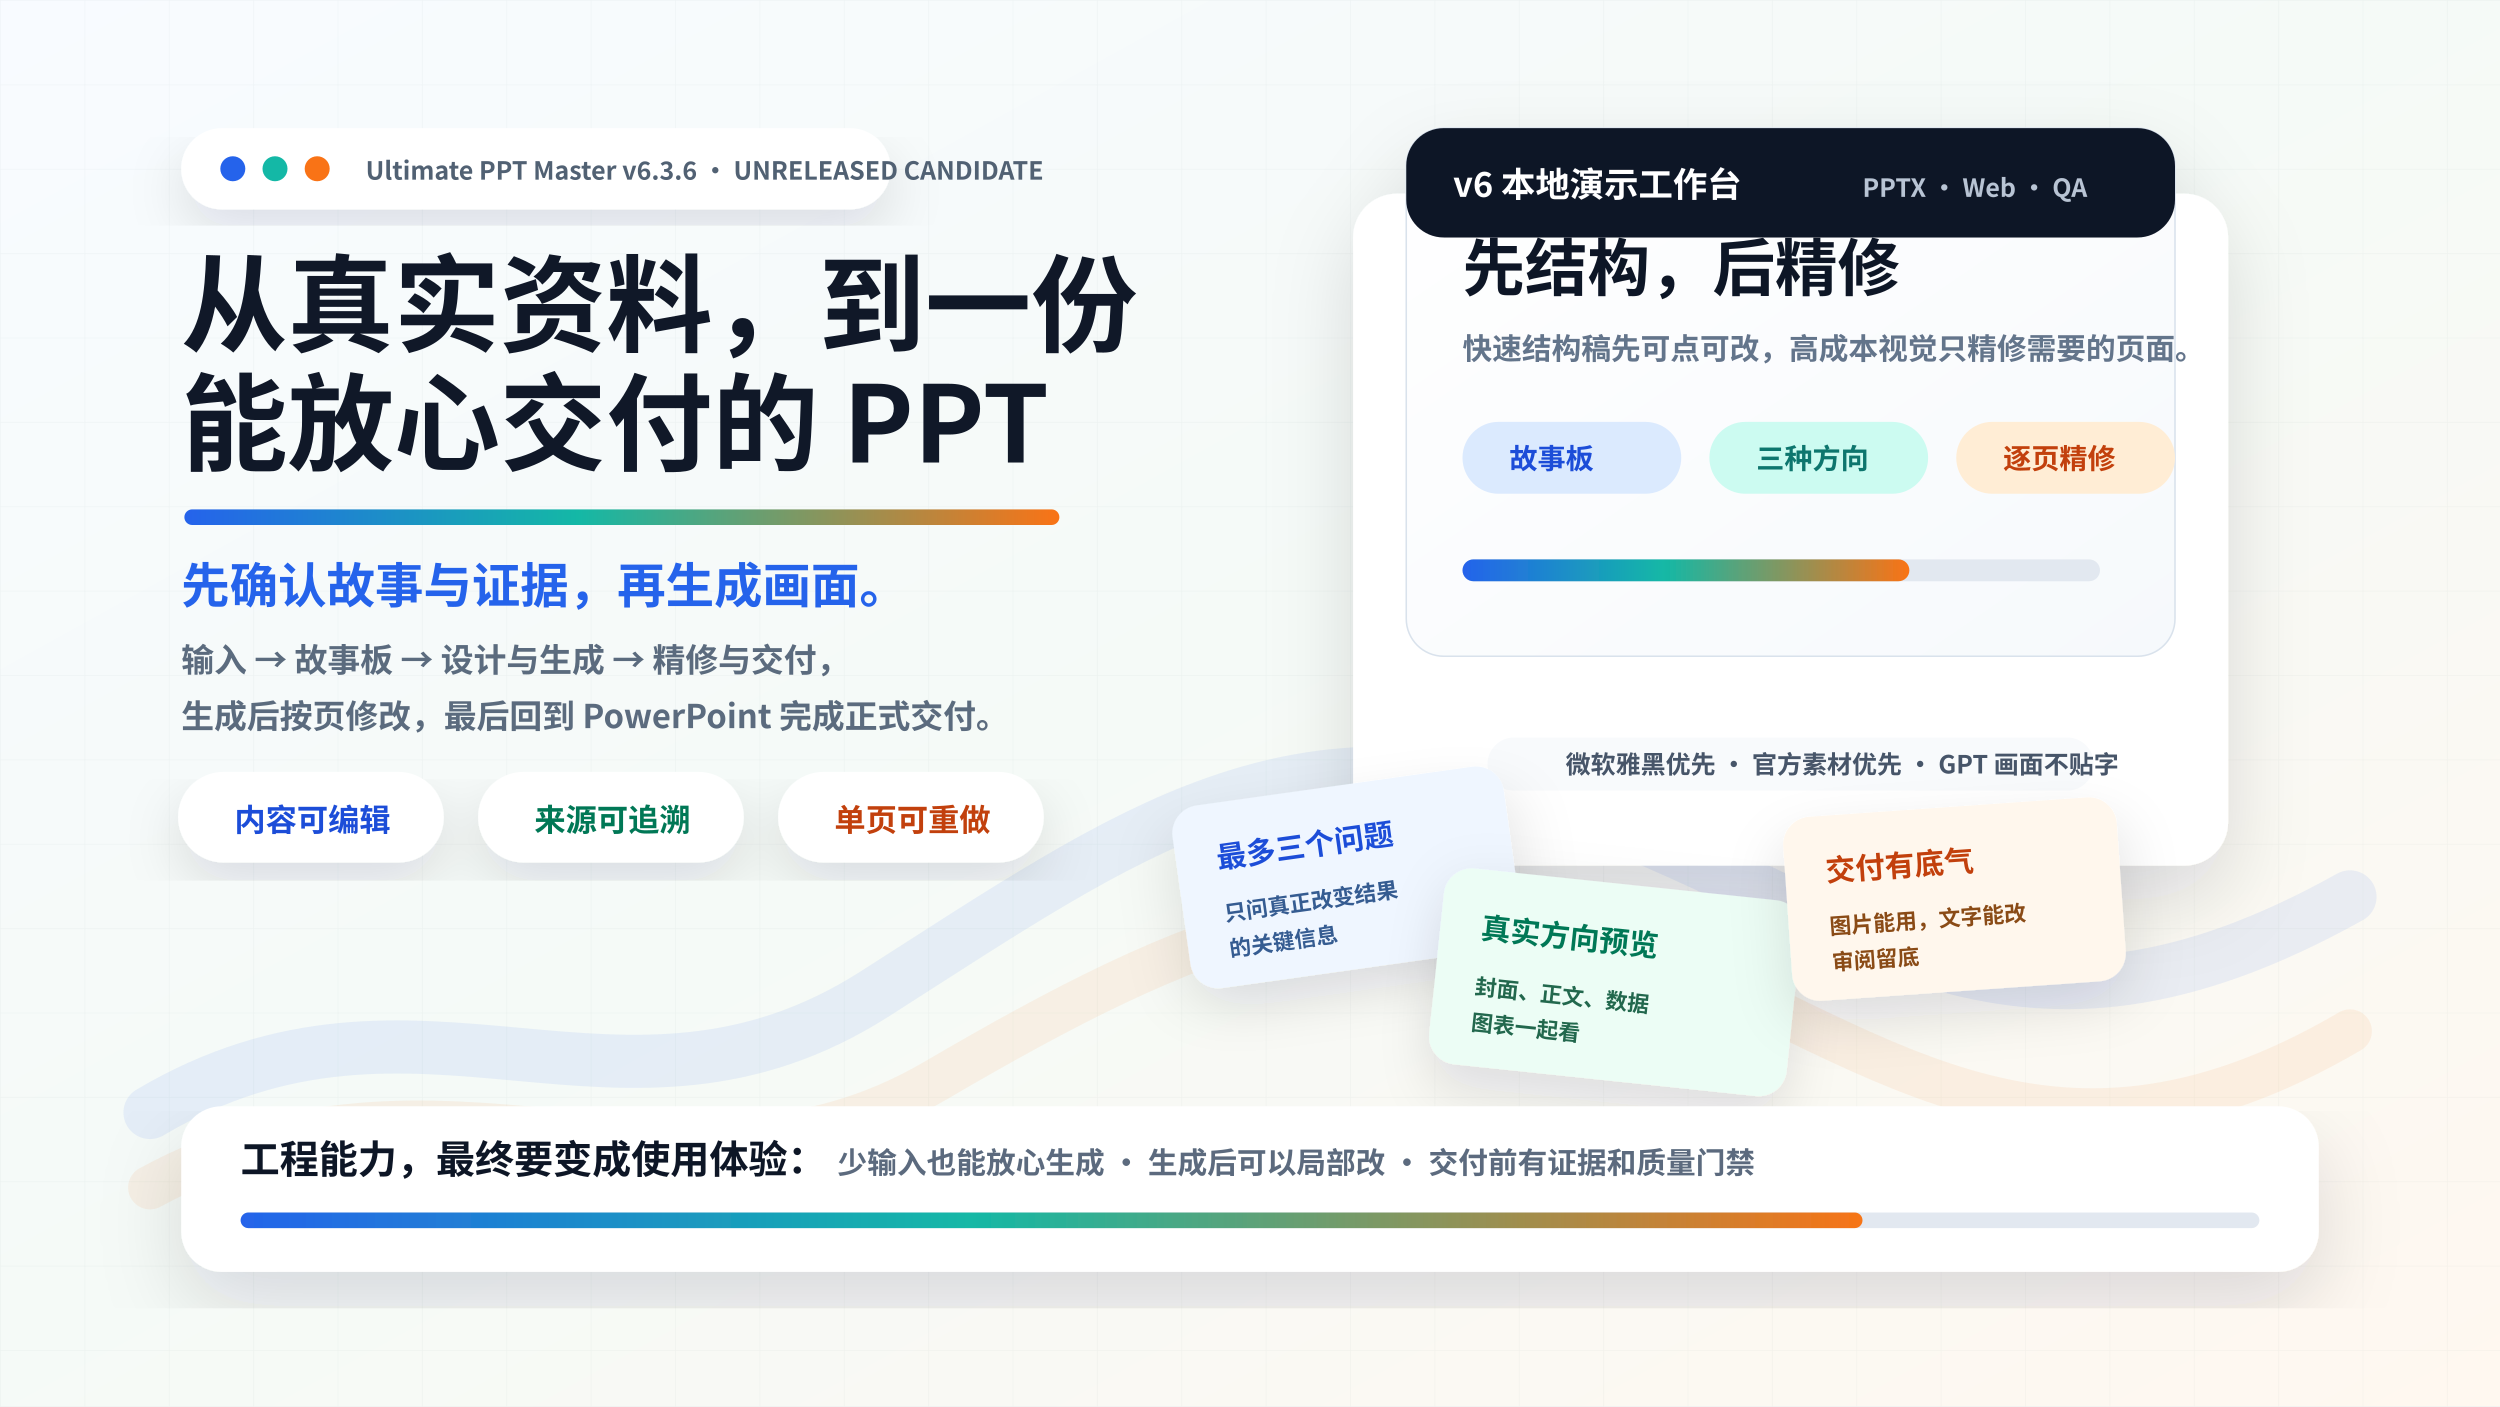
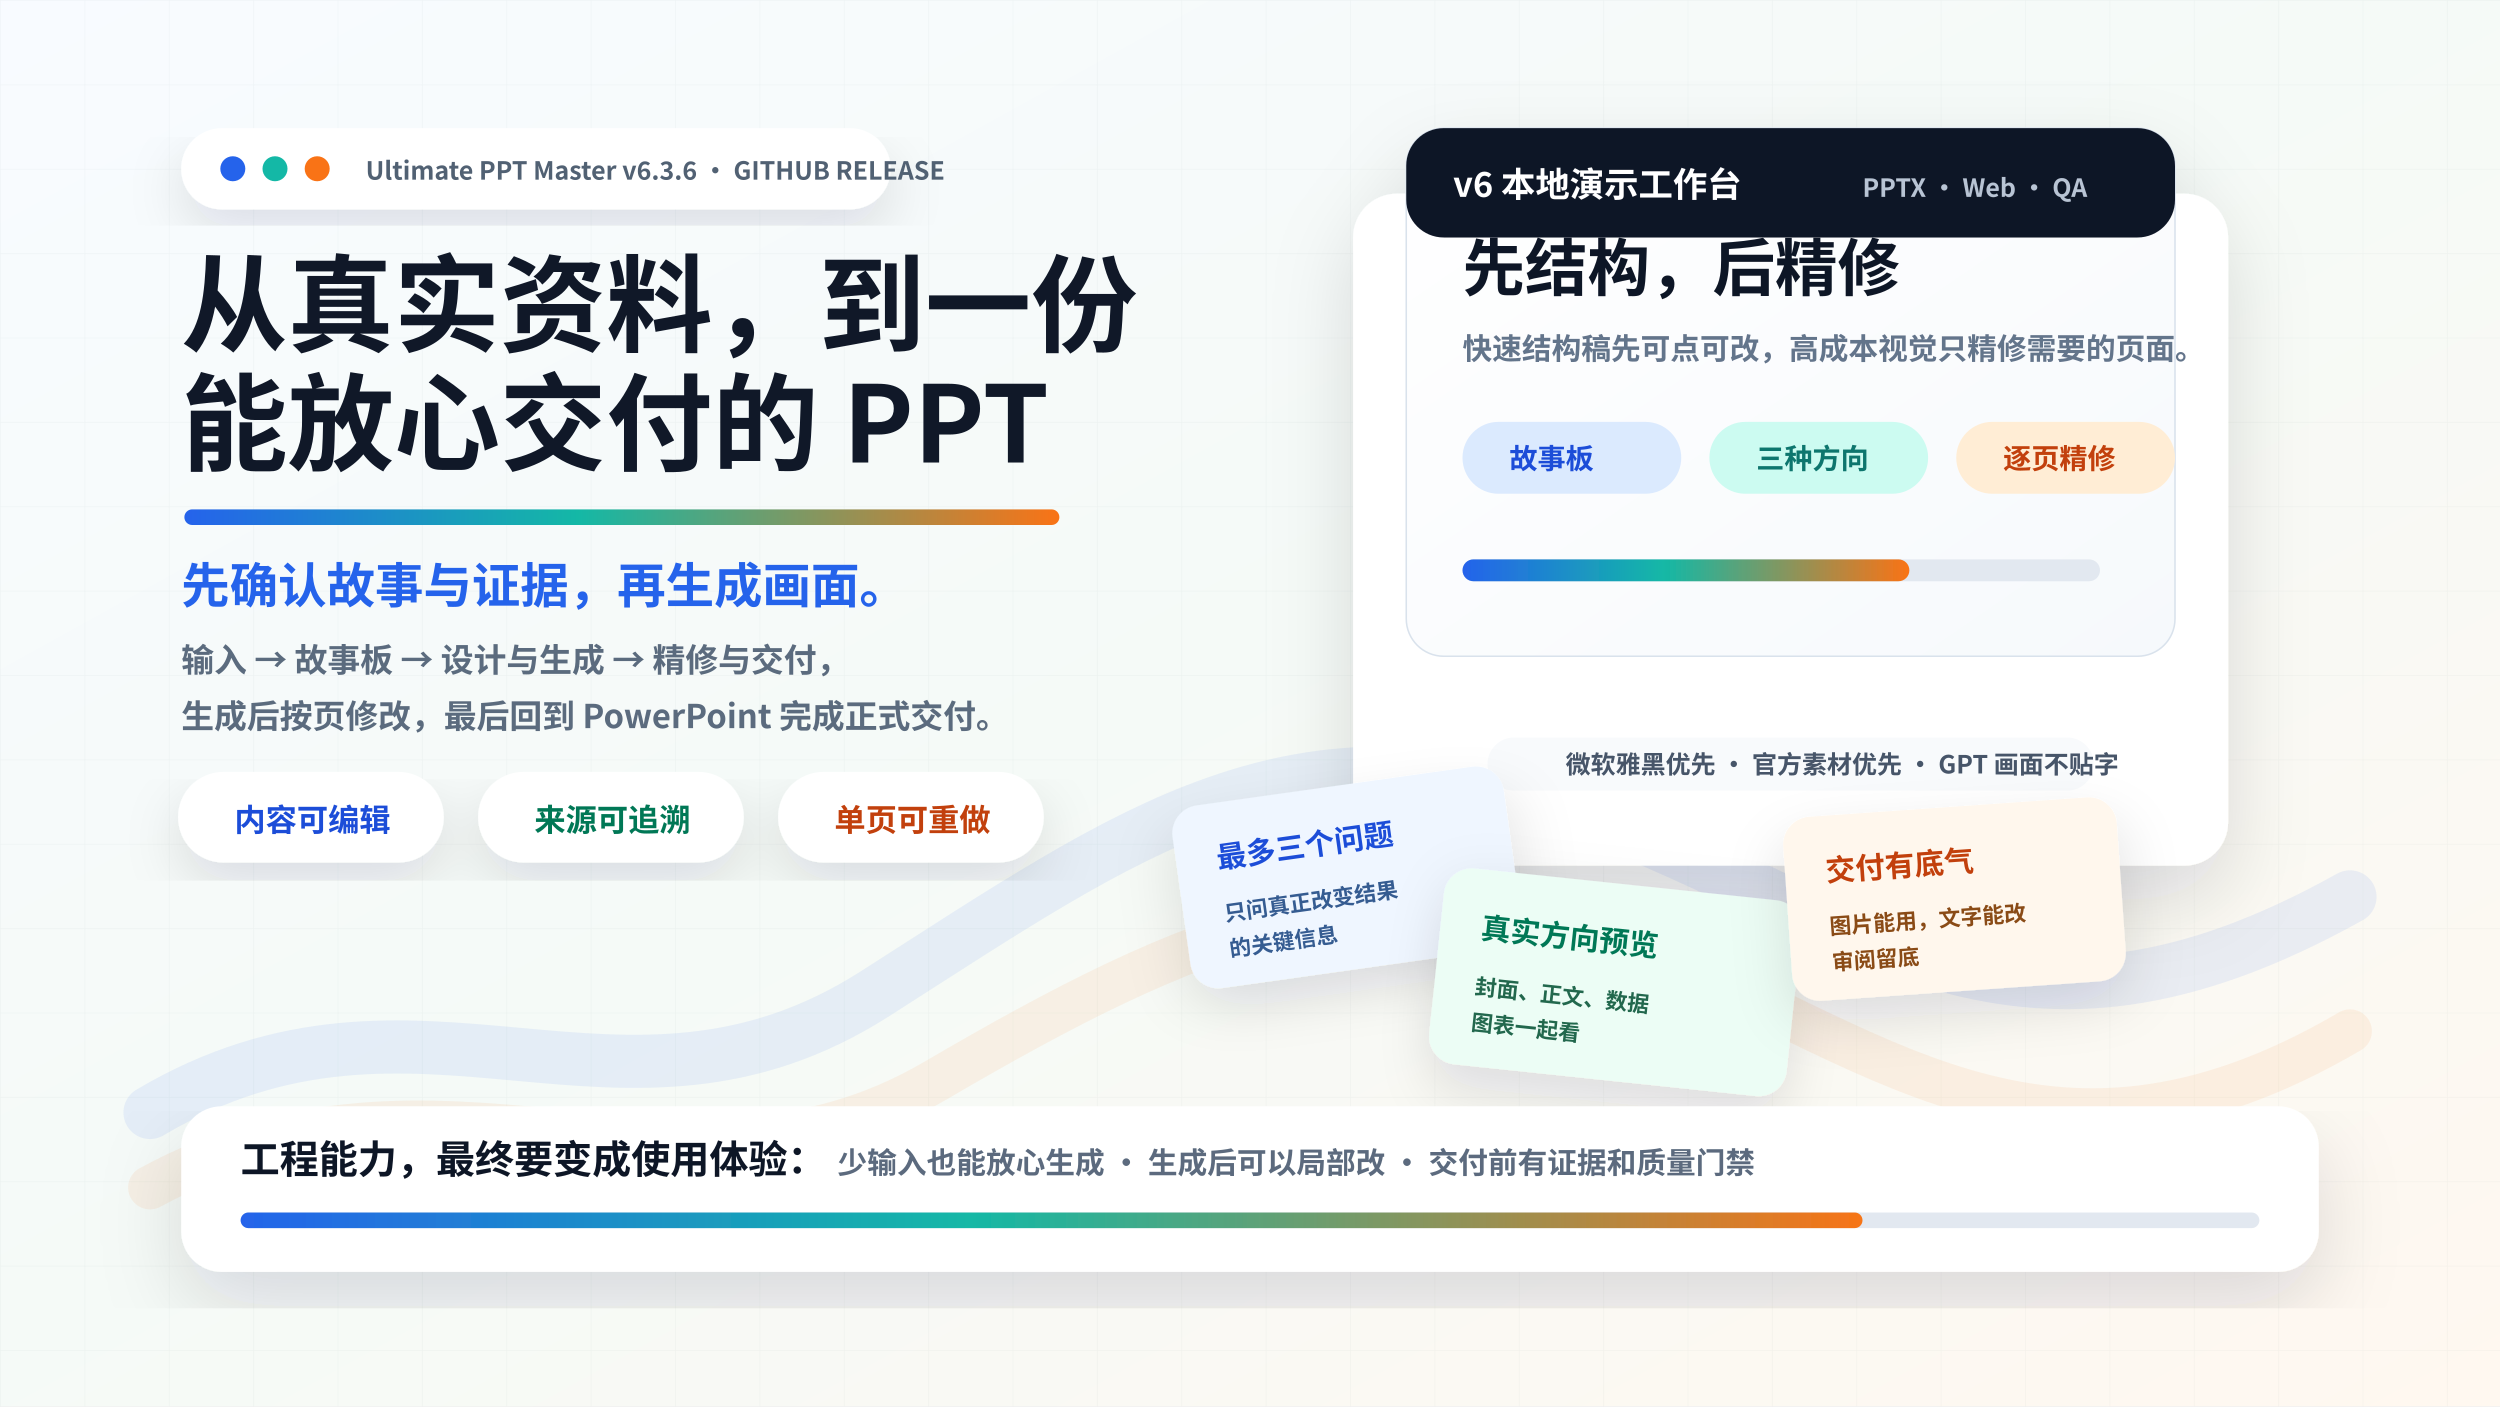
<svg xmlns="http://www.w3.org/2000/svg" viewBox="0 0 1600 900" role="img" aria-labelledby="title desc">
  <defs>
    <linearGradient id="pageBg" x1="0" y1="0" x2="1" y2="1">
      <stop offset="0" stop-color="#F8FBFF" />
      <stop offset="0.48" stop-color="#F5FAF7" />
      <stop offset="1" stop-color="#FFF8F0" />
    </linearGradient>
    <linearGradient id="inkLine" x1="0" y1="0" x2="1" y2="0">
      <stop offset="0" stop-color="#2563EB" />
      <stop offset="0.45" stop-color="#14B8A6" />
      <stop offset="1" stop-color="#F97316" />
    </linearGradient>
    <linearGradient id="deckFace" x1="0" y1="0" x2="1" y2="1">
      <stop offset="0" stop-color="#FFFFFF" />
      <stop offset="1" stop-color="#F6F9FC" />
    </linearGradient>
    <filter id="softShadow" x="-14%" y="-18%" width="128%" height="140%" color-interpolation-filters="sRGB">
      <feDropShadow dx="0" dy="22" stdDeviation="26" flood-color="#172033" flood-opacity="0.13" />
    </filter>
    <filter id="paperShadow" x="-12%" y="-16%" width="124%" height="136%" color-interpolation-filters="sRGB">
      <feDropShadow dx="0" dy="14" stdDeviation="18" flood-color="#172033" flood-opacity="0.12" />
    </filter>
    <pattern id="quietGrid" width="54" height="54" patternUnits="userSpaceOnUse">
      <path d="M54 0H0V54" fill="none" stroke="#172033" stroke-opacity="0.035" />
    </pattern>
  </defs>
  <rect width="1600" height="900" fill="url(#pageBg)" />
  <rect width="1600" height="900" fill="url(#quietGrid)" />
  <path d="M96 712C268 610 397 740 560 636C723 532 830 452 1012 520C1194 588 1287 695 1504 574" fill="none" stroke="#2563EB" stroke-opacity="0.08" stroke-width="34" stroke-linecap="round" />
  <path d="M96 760C284 658 433 788 598 692C762 596 882 544 1040 604C1198 664 1306 776 1504 660" fill="none" stroke="#F97316" stroke-opacity="0.08" stroke-width="28" stroke-linecap="round" />
  <g font-family="Microsoft YaHei, PingFang SC, Noto Sans CJK SC, Arial, sans-serif">
    <g transform="translate(116 82)">
      <rect width="454" height="52" rx="26" fill="#FFFFFF" filter="url(#paperShadow)" />
      <circle cx="33" cy="26" r="8" fill="#2563EB" />
      <circle cx="60" cy="26" r="8" fill="#14B8A6" />
      <circle cx="87" cy="26" r="8" fill="#F97316" />
-       <text x="118" y="33" fill="#516173" font-size="16" font-weight="850">Ultimate PPT Master v6.3.6 · UNRELEASED CANDIDATE</text>
+       <text x="118" y="33" fill="#516173" font-size="16" font-weight="850">Ultimate PPT Master v6.3.6 · GITHUB RELEASE</text>
      <text x="0" y="138" fill="#101828" font-size="68" font-weight="900">从真实资料，到一份</text>
      <text x="0" y="214" fill="#101828" font-size="68" font-weight="900">能放心交付的 PPT</text>
      <rect x="2" y="244" width="560" height="10" rx="5" fill="url(#inkLine)" />
      <text x="0" y="304" fill="#2563EB" font-size="31" font-weight="900">先确认故事与证据，再生成画面。</text>
      <text x="0" y="348" fill="#5B6B7E" font-size="21" font-weight="650">输入 → 故事板 → 设计与生成 → 精修与交付，</text>
      <text x="0" y="384" fill="#5B6B7E" font-size="21" font-weight="650">生成后按页修改，最后回到 PowerPoint 完成正式交付。</text>
    </g>
    <g transform="translate(114 494)" filter="url(#paperShadow)">
      <rect width="170" height="58" rx="29" fill="#FFFFFF" />
      <text x="36" y="38" fill="#1D4ED8" font-size="20" font-weight="900">内容可编辑</text>
      <rect x="192" width="170" height="58" rx="29" fill="#FFFFFF" />
      <text x="228" y="38" fill="#047857" font-size="20" font-weight="900">来源可追溯</text>
      <rect x="384" width="170" height="58" rx="29" fill="#FFFFFF" />
      <text x="420" y="38" fill="#C2410C" font-size="20" font-weight="900">单页可重做</text>
    </g>
    <g transform="translate(866 82)" filter="url(#softShadow)">
      <rect x="0" y="42" width="560" height="430" rx="28" fill="#FFFFFF" />
      <rect x="34" y="0" width="492" height="338" rx="24" fill="url(#deckFace)" stroke="#D9E2EC" />
      <rect x="34" y="0" width="492" height="70" rx="24" fill="#101828" />
      <text x="64" y="44" fill="#FFFFFF" font-size="22" font-weight="900">v6 本地演示工作台</text>
      <text x="326" y="44" fill="#B8C4D4" font-size="16" font-weight="750">PPTX · Web · QA</text>
      <g transform="translate(70 104)">
        <text x="0" y="0" fill="#101828" font-size="40" font-weight="900">先结构，后精修</text>
        <text x="0" y="44" fill="#64748B" font-size="19" font-weight="700">快速结构稿先可点可改，高成本视觉只精修需要的页面。</text>
        <rect x="0" y="84" width="140" height="46" rx="23" fill="#DBEAFE" />
        <text x="30" y="114" fill="#1D4ED8" font-size="18" font-weight="900">故事板</text>
        <rect x="158" y="84" width="140" height="46" rx="23" fill="#CCFBF1" />
        <text x="188" y="114" fill="#0F766E" font-size="18" font-weight="900">三种方向</text>
        <rect x="316" y="84" width="140" height="46" rx="23" fill="#FFEDD5" />
        <text x="346" y="114" fill="#C2410C" font-size="18" font-weight="900">逐页精修</text>
      </g>
      <g transform="translate(70 276)">
        <rect width="408" height="14" rx="7" fill="#E2E8F0" />
        <rect width="286" height="14" rx="7" fill="url(#inkLine)" />
      </g>
      <rect x="86" y="390" width="388" height="34" rx="17" fill="#F8FAFC" />
      <text x="136" y="413" fill="#475569" font-size="16" font-weight="800">微软雅黑优先 · 官方素材优先 · GPT 画面不贴字</text>
    </g>
    <g transform="translate(748 518)">
      <g transform="rotate(-8 0 0)" filter="url(#paperShadow)">
        <rect width="214" height="118" rx="18" fill="#EFF6FF" />
        <text x="26" y="42" fill="#1D4ED8" font-size="19" font-weight="900">最多三个问题</text>
        <text x="26" y="76" fill="#355B91" font-size="14" font-weight="750">只问真正改变结果</text>
        <text x="26" y="99" fill="#355B91" font-size="14" font-weight="750">的关键信息</text>
      </g>
      <g transform="translate(178 36) rotate(6)" filter="url(#paperShadow)">
        <rect width="230" height="126" rx="18" fill="#ECFDF5" />
        <text x="26" y="44" fill="#047857" font-size="19" font-weight="900">真实方向预览</text>
        <text x="26" y="80" fill="#23684E" font-size="14" font-weight="750">封面、正文、数据</text>
        <text x="26" y="103" fill="#23684E" font-size="14" font-weight="750">图表一起看</text>
      </g>
      <g transform="translate(392 6) rotate(-4)" filter="url(#paperShadow)">
        <rect width="214" height="118" rx="18" fill="#FFF7ED" />
        <text x="26" y="42" fill="#C2410C" font-size="19" font-weight="900">交付有底气</text>
        <text x="26" y="76" fill="#8A4B17" font-size="14" font-weight="750">图片能用，文字能改</text>
        <text x="26" y="99" fill="#8A4B17" font-size="14" font-weight="750">审阅留底</text>
      </g>
    </g>
    <g transform="translate(116 708)" filter="url(#softShadow)">
      <rect width="1368" height="106" rx="26" fill="#FFFFFF" />
      <text x="38" y="43" fill="#101828" font-size="25" font-weight="900">工程能力，最终要变成使用体验：</text>
      <text x="420" y="43" fill="#5B6B7E" font-size="19" font-weight="750">少输入也能放心生成 · 生成后可以局部改 · 交付前有证据和质量门禁</text>
      <rect x="38" y="68" width="1292" height="10" rx="5" fill="#E2E8F0" />
      <rect x="38" y="68" width="1038" height="10" rx="5" fill="url(#inkLine)" />
    </g>
  </g>
</svg>
